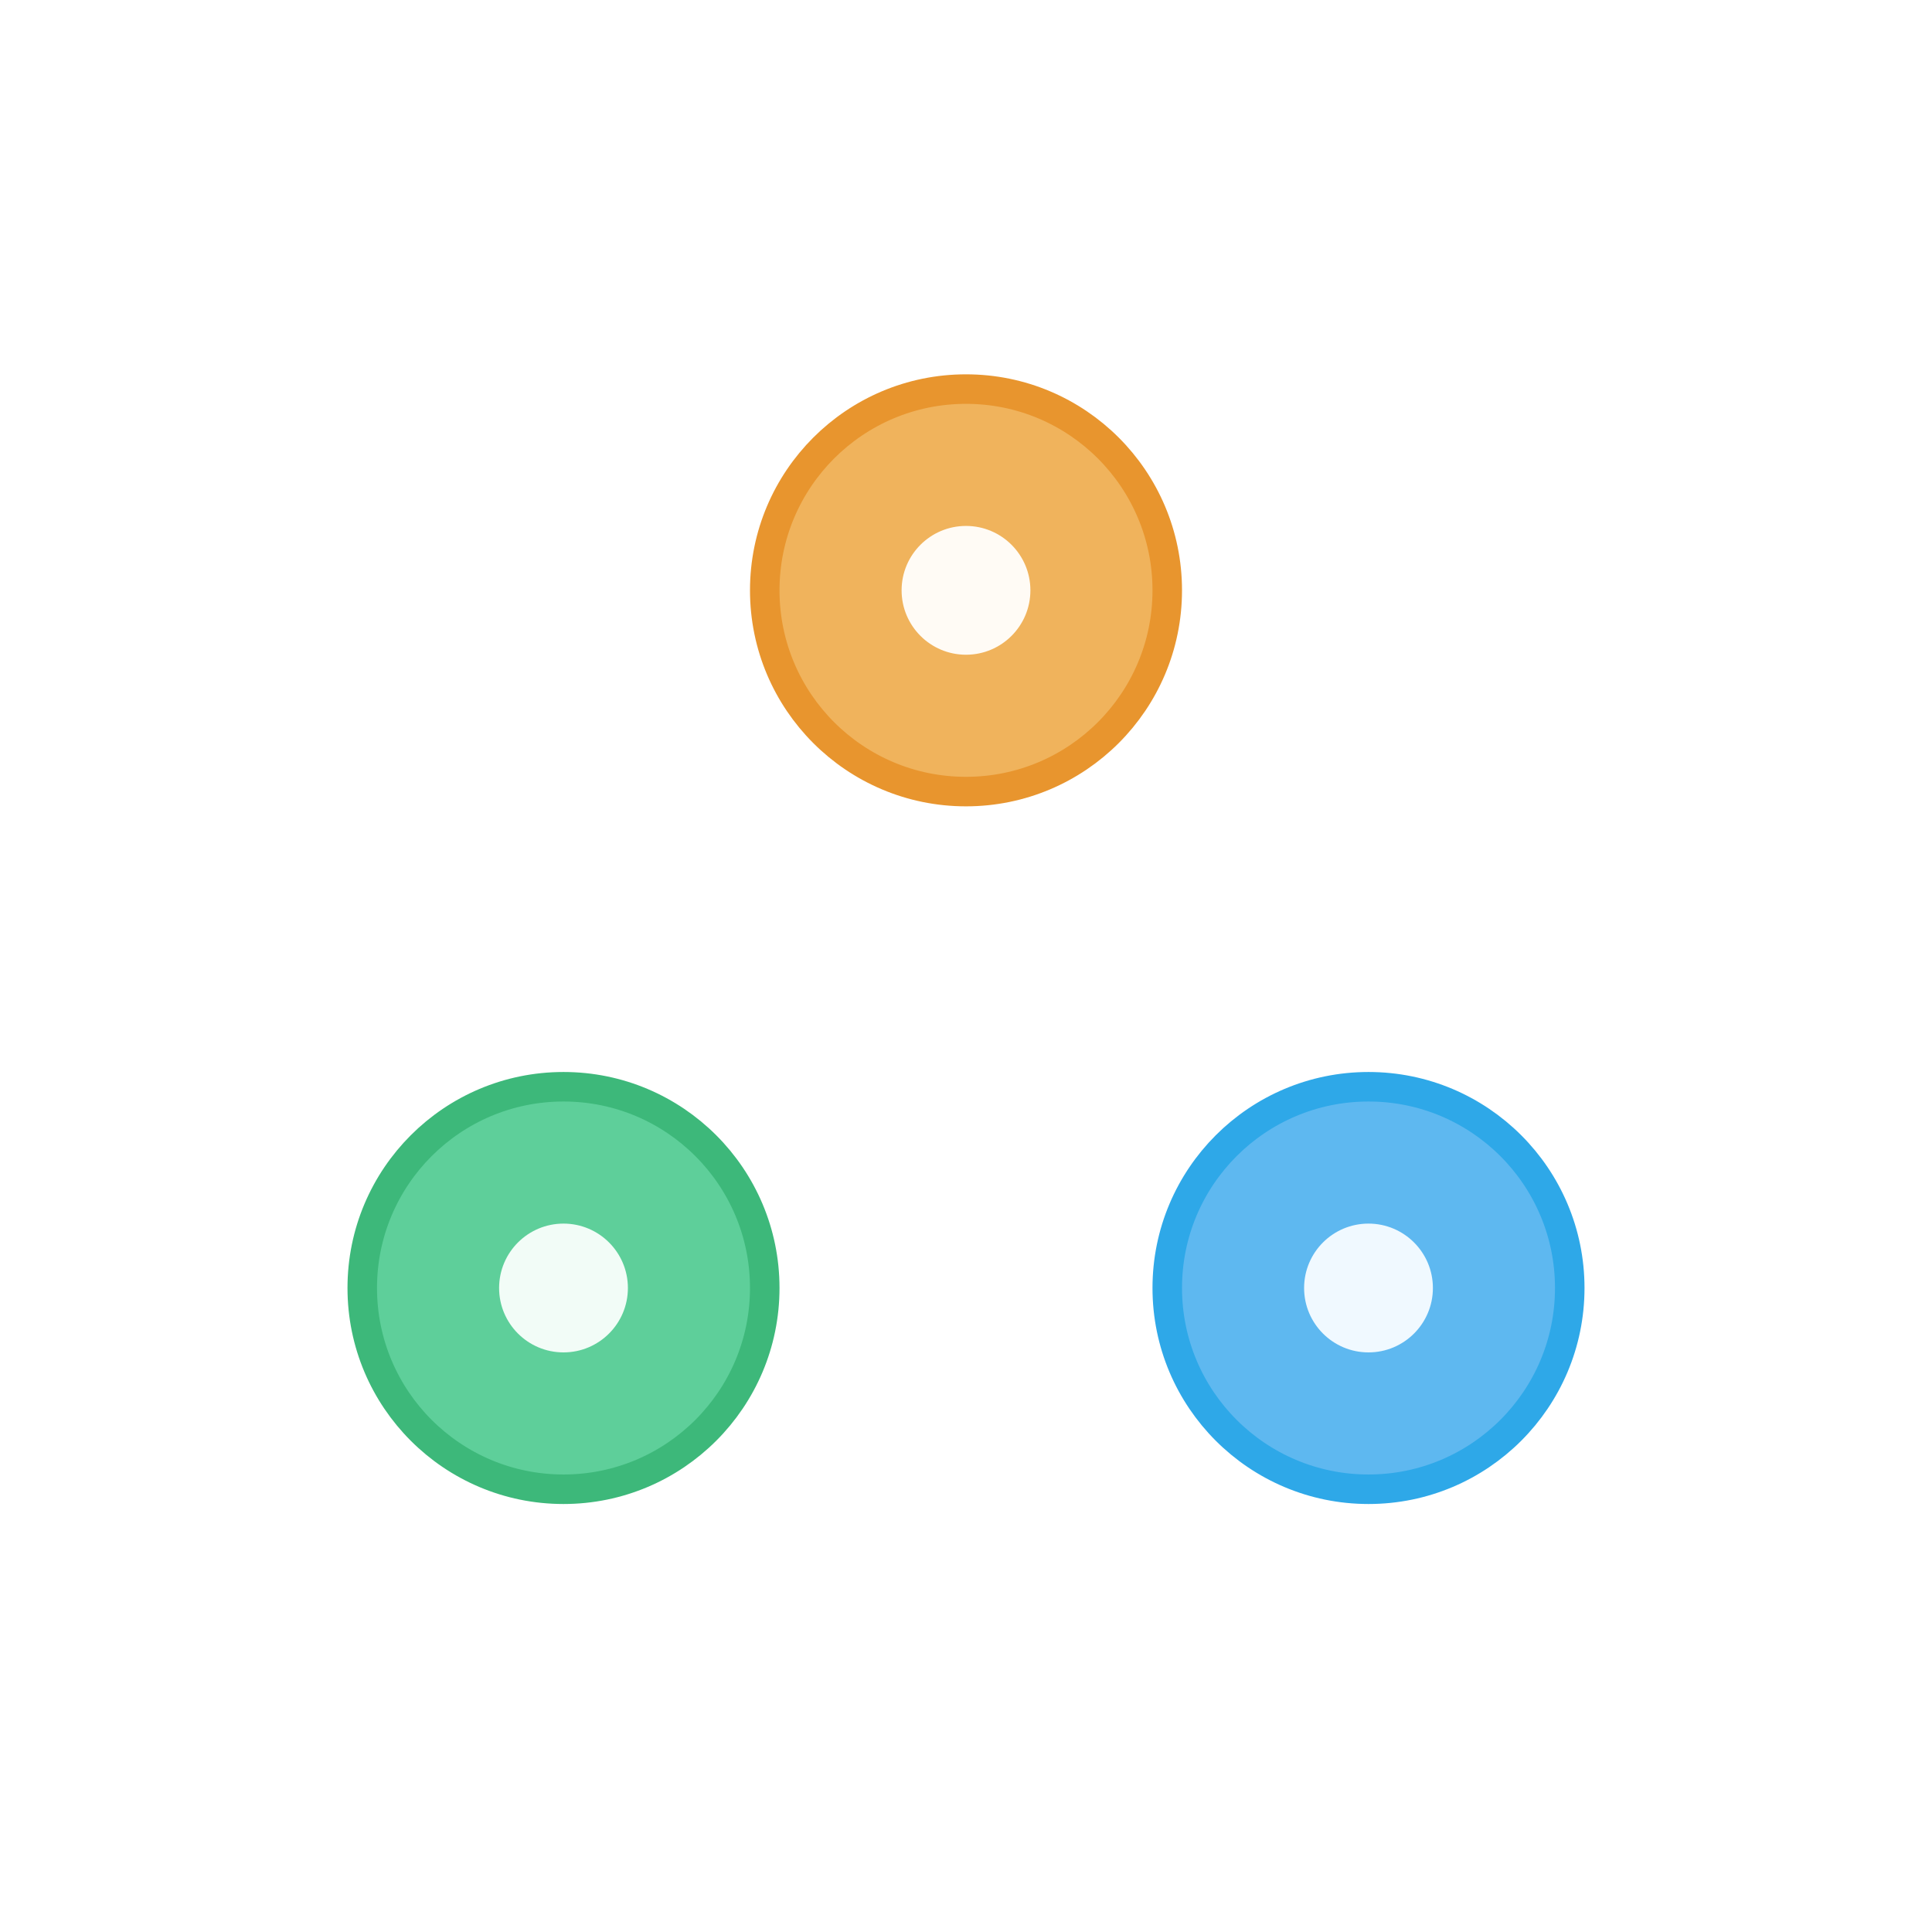
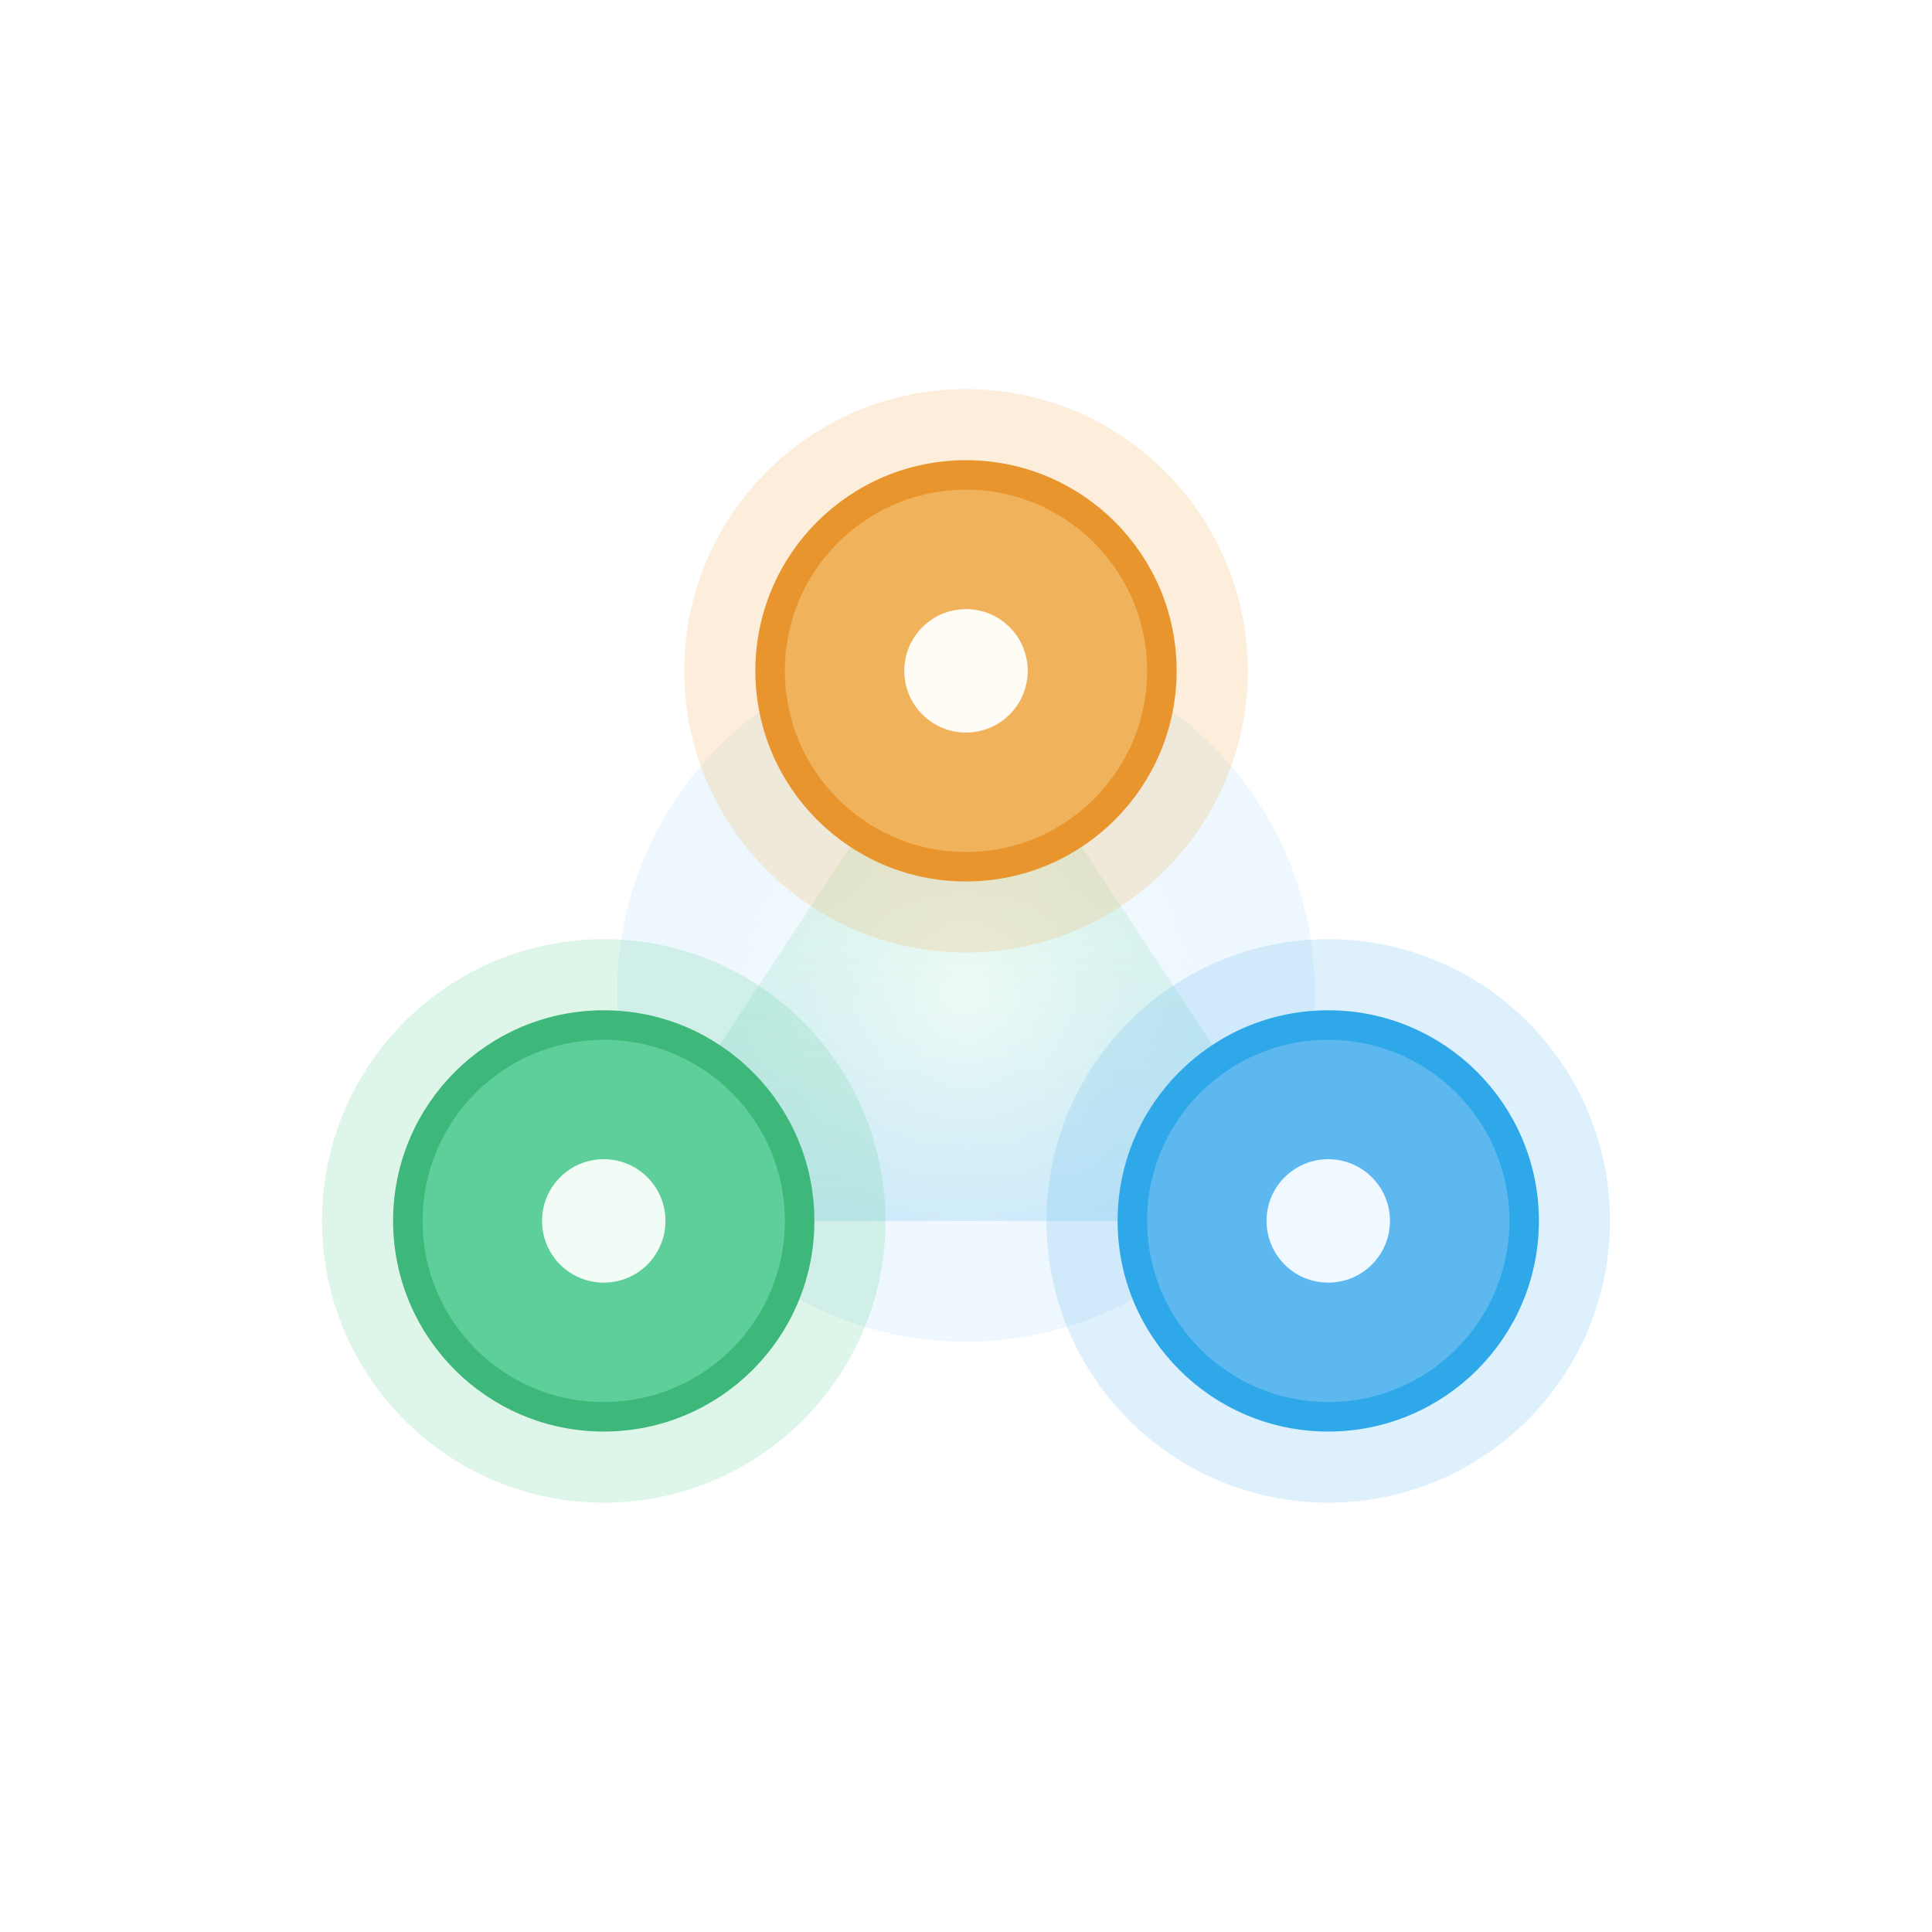
<svg xmlns="http://www.w3.org/2000/svg" viewBox="0 0 36 36" fill="none" role="img" aria-label="Axis">
-   <circle cx="18" cy="11" r="3.75" fill="#F0B35C" stroke="#E8952E" stroke-width="0.55" />
-   <circle cx="10.5" cy="24" r="3.75" fill="#5ECF9A" stroke="#3DB87A" stroke-width="0.55" />
-   <circle cx="25.5" cy="24" r="3.75" fill="#5EB8F0" stroke="#2EA8E8" stroke-width="0.55" />
-   <circle cx="18" cy="11" r="1.2" fill="#FFFBF5" />
-   <circle cx="10.5" cy="24" r="1.2" fill="#F2FCF7" />
-   <circle cx="25.5" cy="24" r="1.2" fill="#F0F9FF" />
+   <defs>
+     <linearGradient id="axis-bond" x1="18" y1="12" x2="18" y2="23" gradientUnits="userSpaceOnUse">
+       <stop stop-color="#F5C26A" stop-opacity="0.42" />
+       <stop offset="0.5" stop-color="#7ADFA8" stop-opacity="0.28" />
+       <stop offset="1" stop-color="#7EC8F5" stop-opacity="0.36" />
+     </linearGradient>
+     <radialGradient id="axis-glow" cx="18" cy="18.5" r="11" gradientUnits="userSpaceOnUse">
+       <stop stop-color="#FFFFFF" stop-opacity="0.55" />
+       <stop offset="1" stop-color="#7EC8F5" stop-opacity="0" />
+     </radialGradient>
+   </defs>
+   <path fill="url(#axis-bond)" d="M 18 12.5 L 11.25 22.75 L 24.75 22.75 Z" />
+   <circle cx="18" cy="18.5" r="6.5" fill="url(#axis-glow)" />
+   <circle cx="18" cy="12.5" r="5.25" fill="#F0B35C" fill-opacity="0.22" />
+   <circle cx="11.25" cy="22.75" r="5.25" fill="#5ECF9A" fill-opacity="0.2" />
+   <circle cx="24.75" cy="22.75" r="5.25" fill="#5EB8F0" fill-opacity="0.2" />
+   <circle cx="18" cy="12.5" r="3.65" fill="#F0B35C" stroke="#E8952E" stroke-width="0.55" />
+   <circle cx="11.25" cy="22.75" r="3.65" fill="#5ECF9A" stroke="#3DB87A" stroke-width="0.55" />
+   <circle cx="24.75" cy="22.75" r="3.65" fill="#5EB8F0" stroke="#2EA8E8" stroke-width="0.55" />
+   <circle cx="18" cy="12.5" r="1.15" fill="#FFFBF5" />
+   <circle cx="11.25" cy="22.75" r="1.15" fill="#F2FCF7" />
+   <circle cx="24.75" cy="22.75" r="1.15" fill="#F0F9FF" />
</svg>
